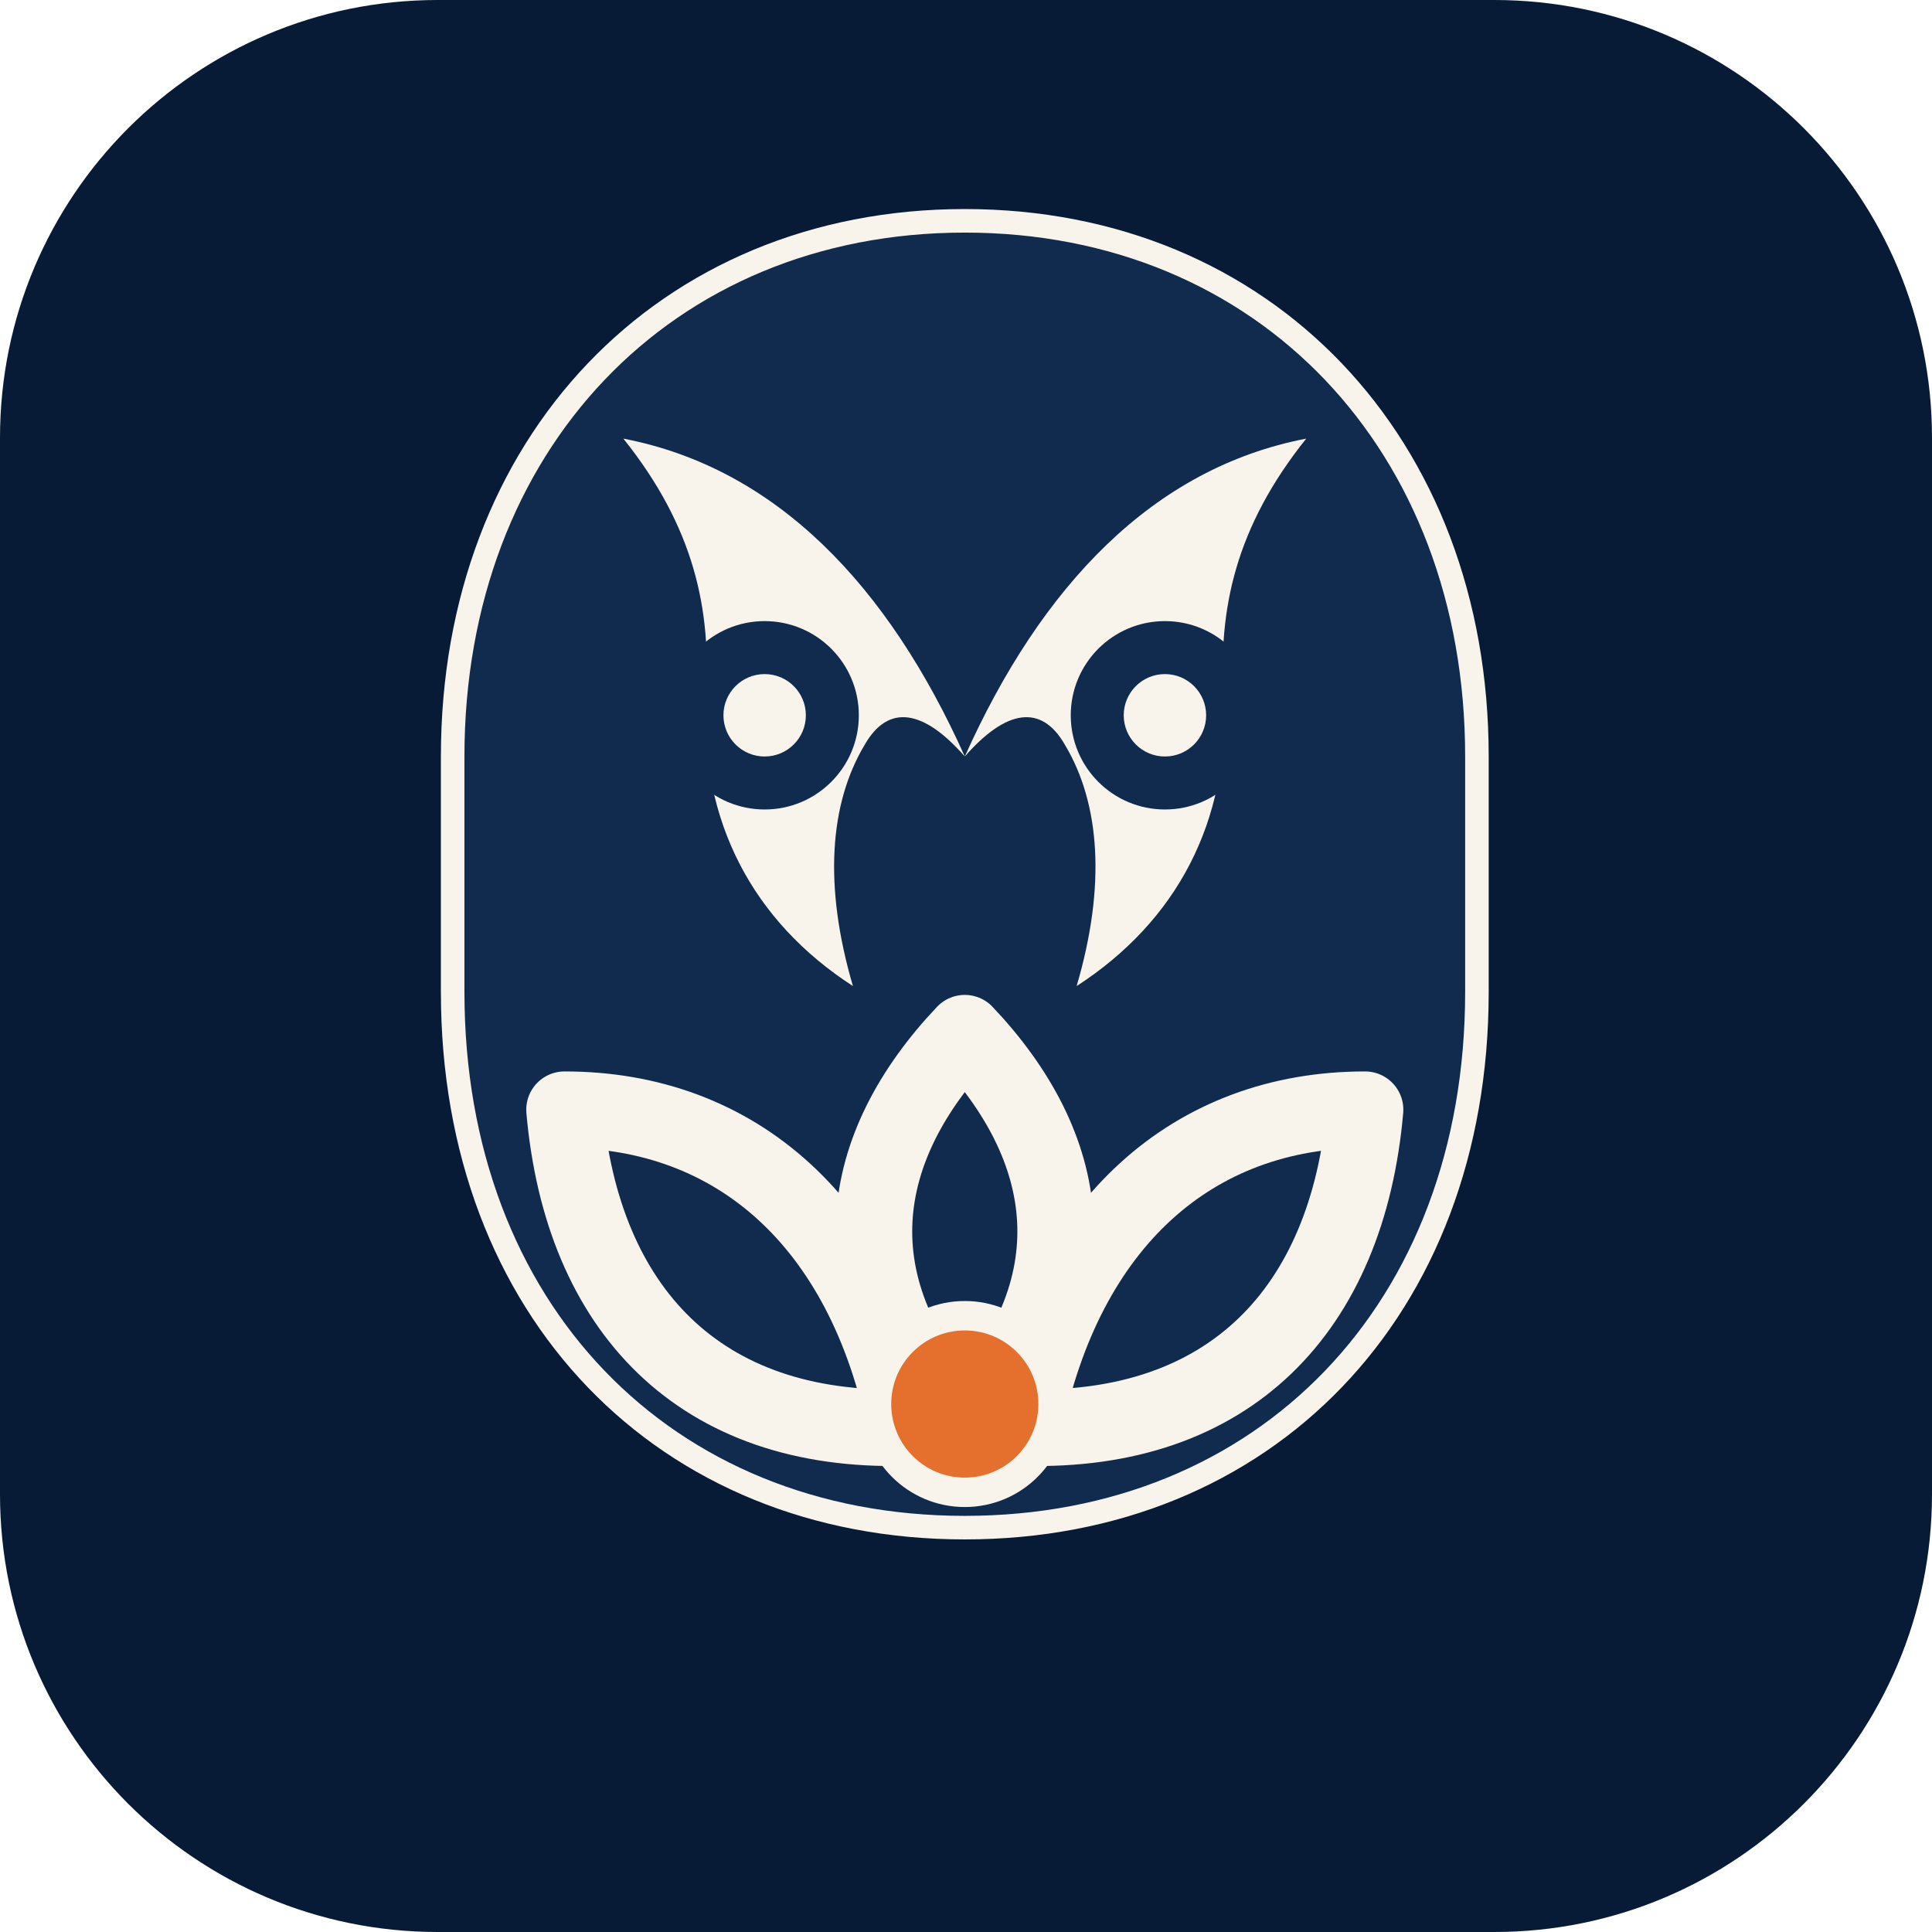
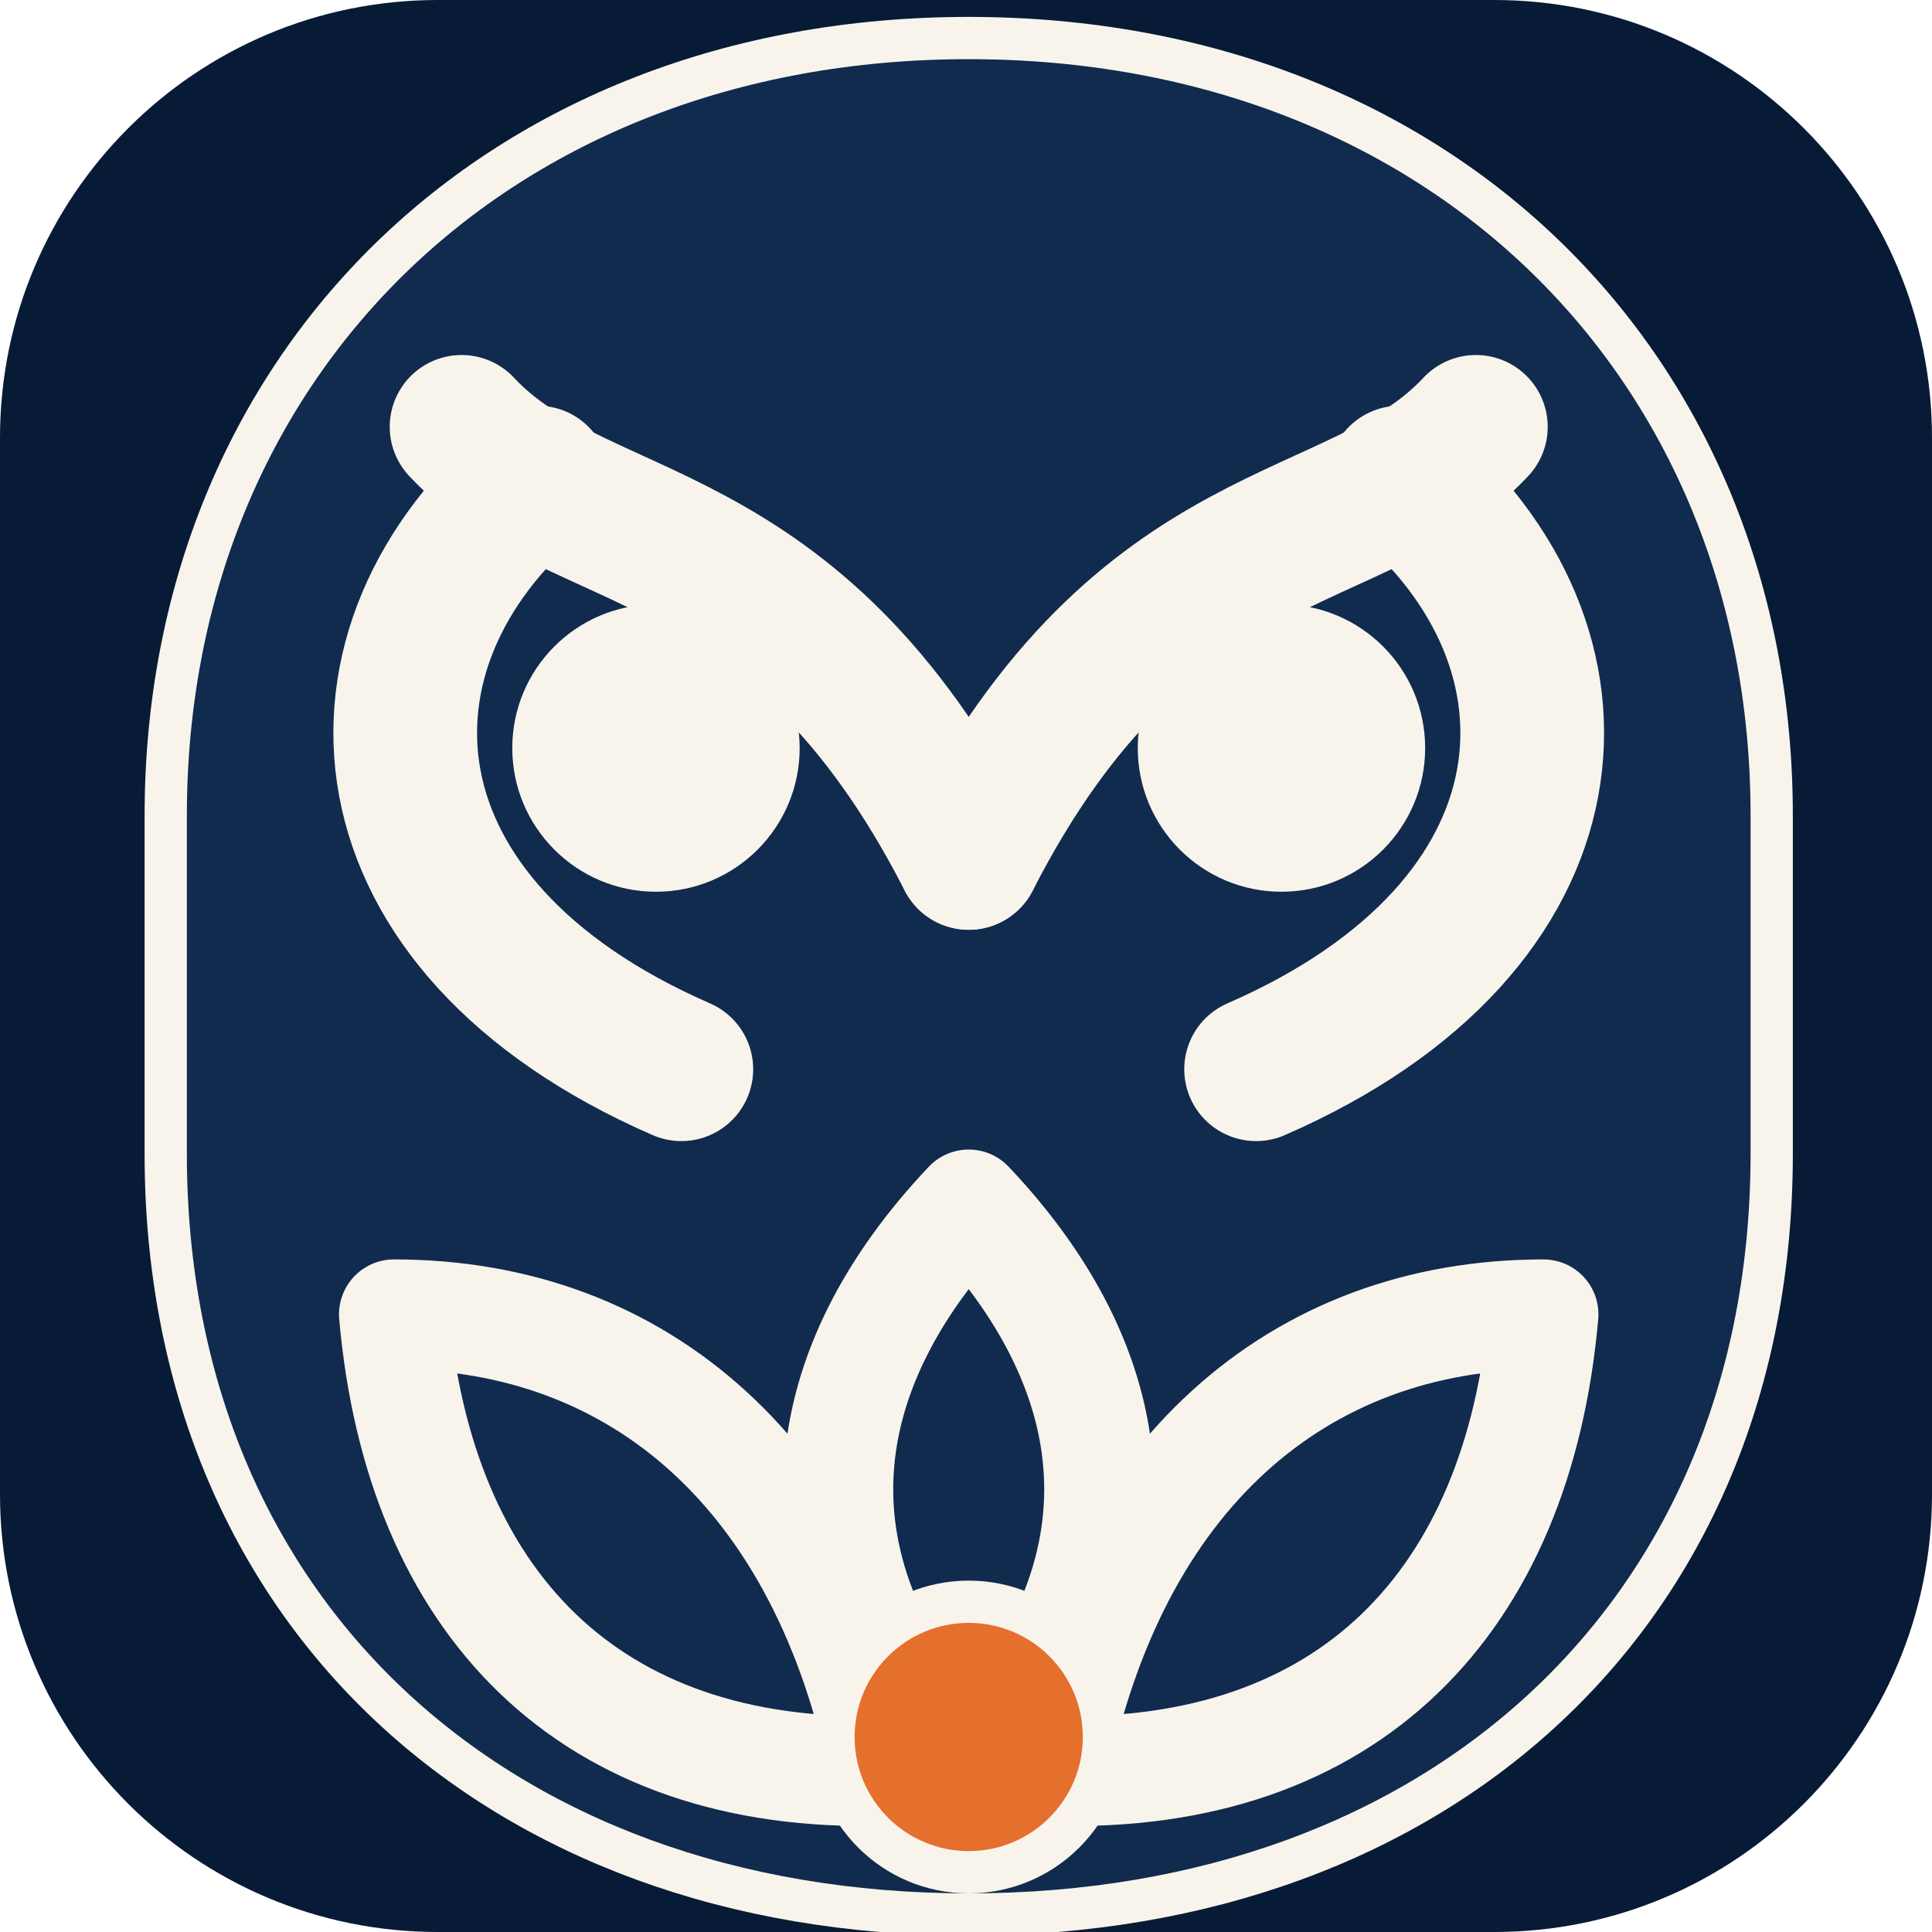
<svg xmlns="http://www.w3.org/2000/svg" viewBox="0 0 256 256" role="img" aria-labelledby="title">
  <rect width="256" height="256" rx="58" fill="#071B36" />
-   <g transform="translate(28 16) scale(.78)">
-     <path d="M128 17C77 17 41 55 41 108v40c0 54 36 91 87 91s87-37 87-91v-40c0-53-36-91-87-91Z" fill="#102B4E" stroke="#F8F4EC" stroke-width="4" />
-     <path d="M128 108C115 79 96 59 70 54c12 15 15 29 14 44-1 21 8 38 25 49-5-17-4-31 2-41 4-7 10-6 17 2Z" fill="#F8F4EC" />
-     <path d="M128 108c13-29 32-49 58-54-12 15-15 29-14 44 1 21-8 38-25 49 5-17 4-31-2-41-4-7-10-6-17 2Z" fill="#F8F4EC" />
+   <g transform="translate(-15 -14) scale(1.12)">
+     <path d="M128 17C72 17 33 56 33 109v40c0 54 39 90 95 90s95-36 95-90v-40c0-53-39-92-95-92Z" fill="#102B4E" stroke="#F8F4EC" stroke-width="5" />
+     <g fill="none" stroke="#F8F4EC" stroke-linecap="round" stroke-linejoin="round" stroke-width="17">
+       <path d="M68 63c14 15 39 10 60 51" />
+       <path d="M188 63c-14 15-39 10-60 51" />
+       <path d="M77 69c-24 20-22 53 17 70" />
+       <path d="M179 69c24 20 22 53-17 70" />
+     </g>
    <g fill="none" stroke="#F8F4EC" stroke-linecap="round" stroke-linejoin="round">
      <path d="M128 155c-18 19-23 43 0 67 23-24 18-48 0-67Z" stroke-width="13" />
      <path d="M118 222c-35 1-55-20-58-54 29 0 51 19 58 54Z" stroke-width="13" />
      <path d="M138 222c35 1 55-20 58-54-29 0-51 19-58 54Z" stroke-width="13" />
    </g>
-     <circle cx="94" cy="101" r="16" fill="#102B4E" />
-     <circle cx="162" cy="101" r="16" fill="#102B4E" />
-     <circle cx="94" cy="101" r="7" fill="#F8F4EC" />
-     <circle cx="162" cy="101" r="7" fill="#F8F4EC" />
-     <circle cx="128" cy="218" r="15" fill="#E56F2D" stroke="#F8F4EC" stroke-width="5" />
+     <circle cx="91" cy="101" r="17" fill="#F8F4EC" />
+     <circle cx="165" cy="101" r="17" fill="#F8F4EC" />
+     <circle cx="128" cy="218" r="16" fill="#E56F2D" stroke="#F8F4EC" stroke-width="5" />
  </g>
</svg>
